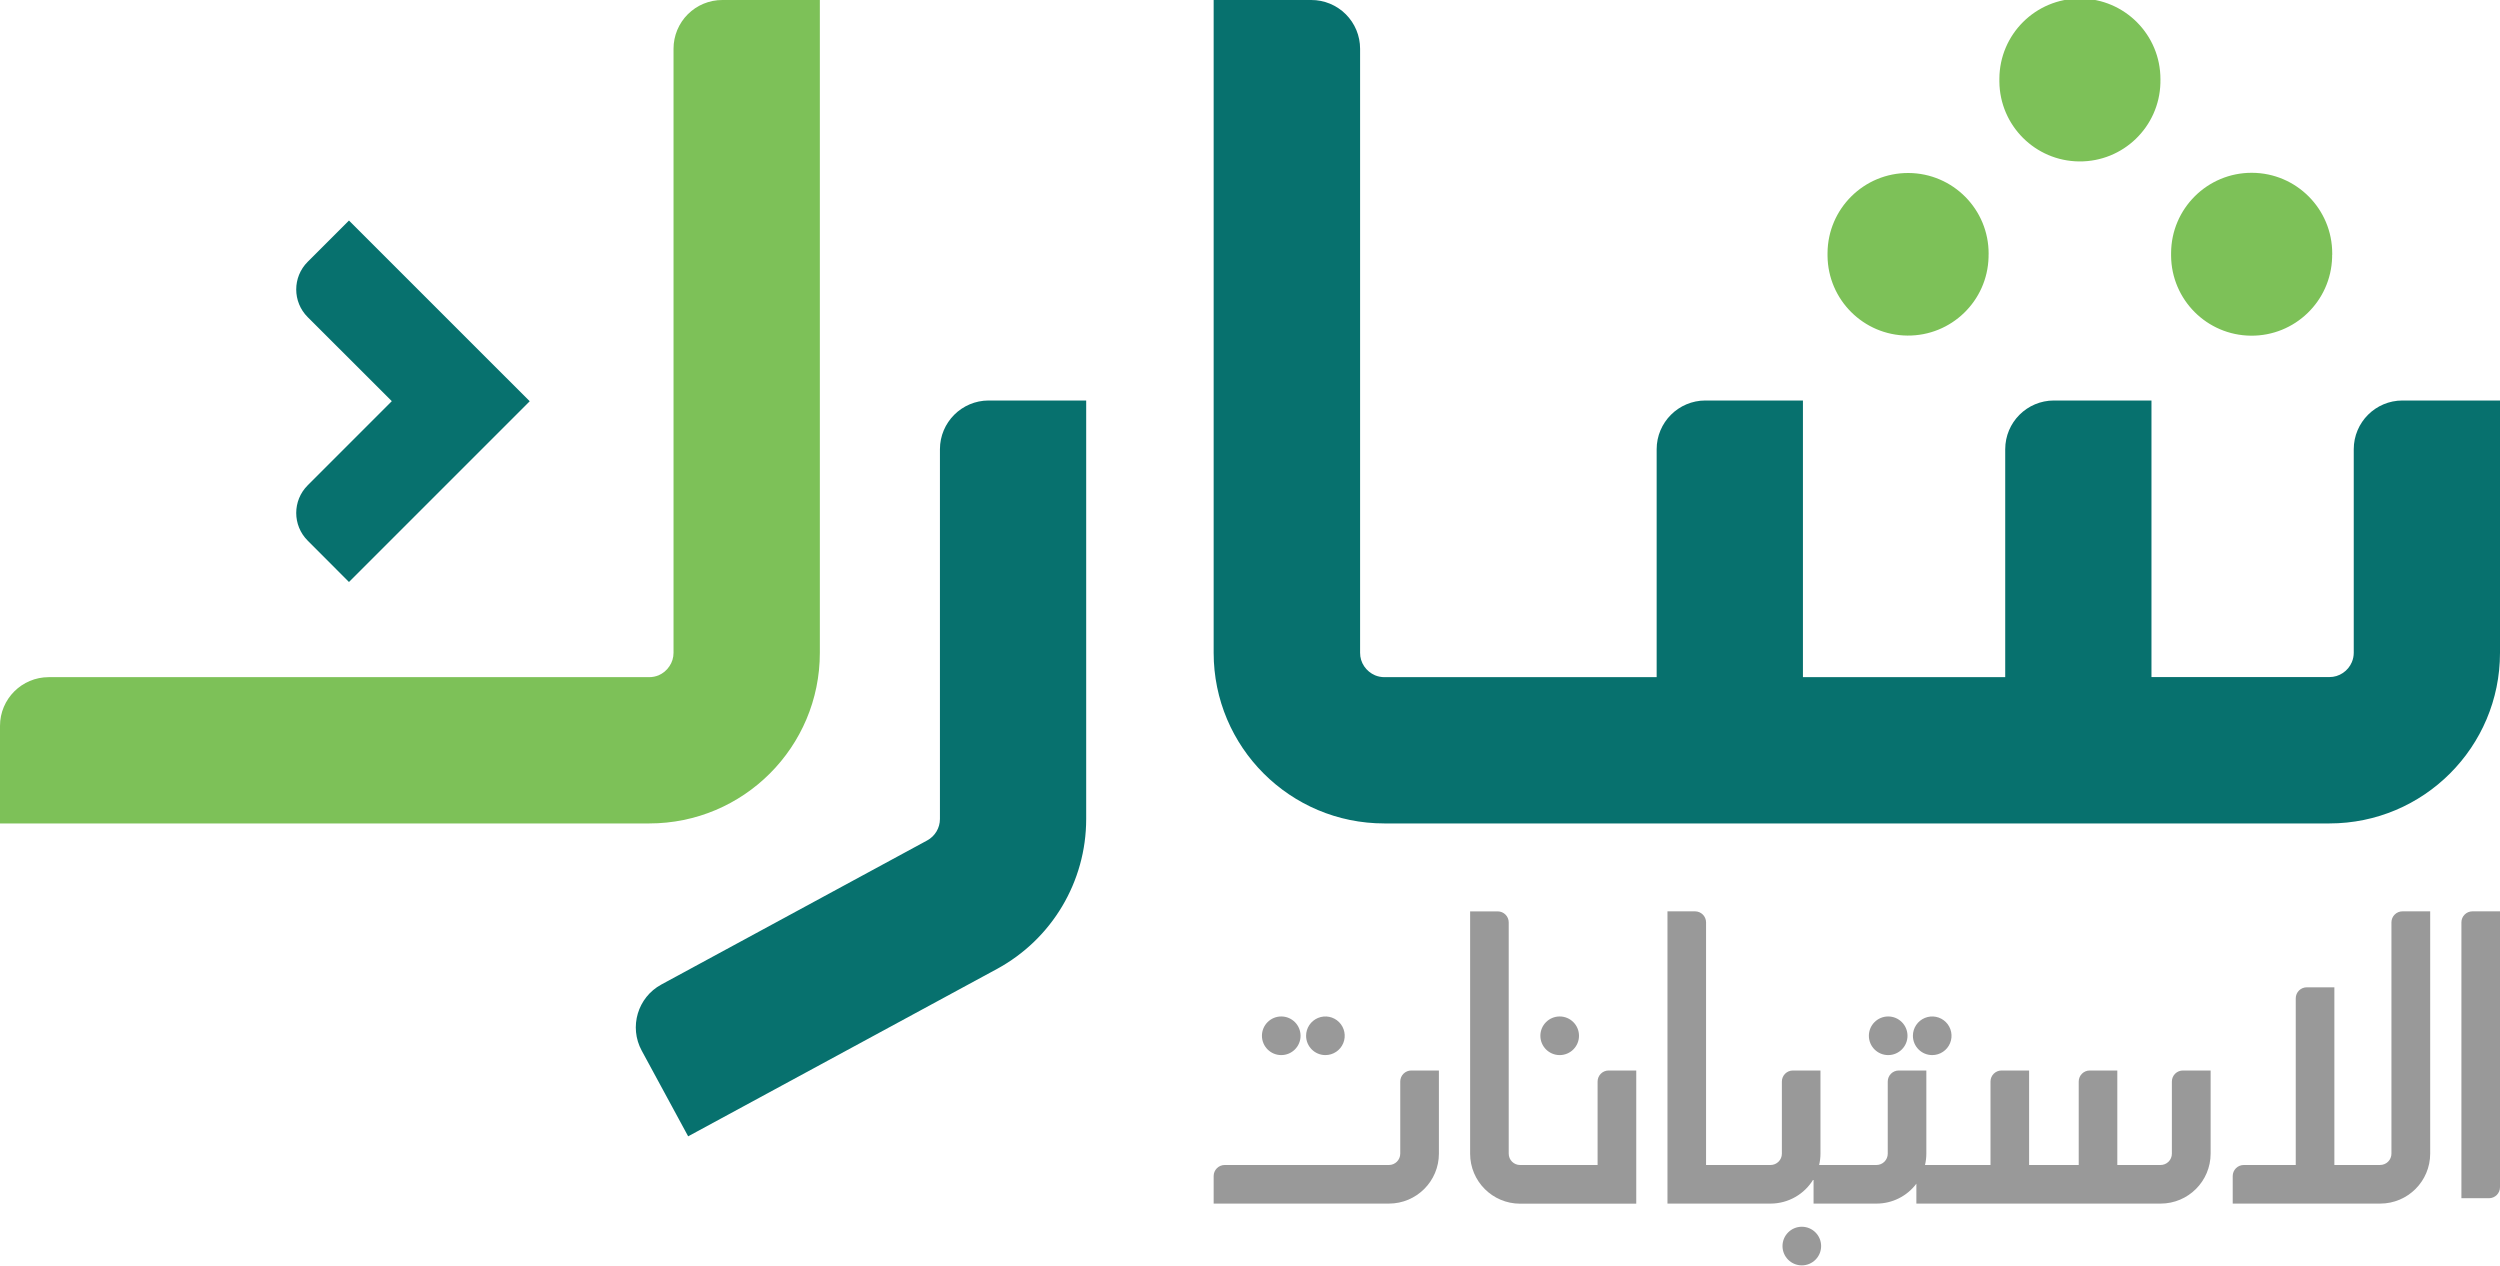
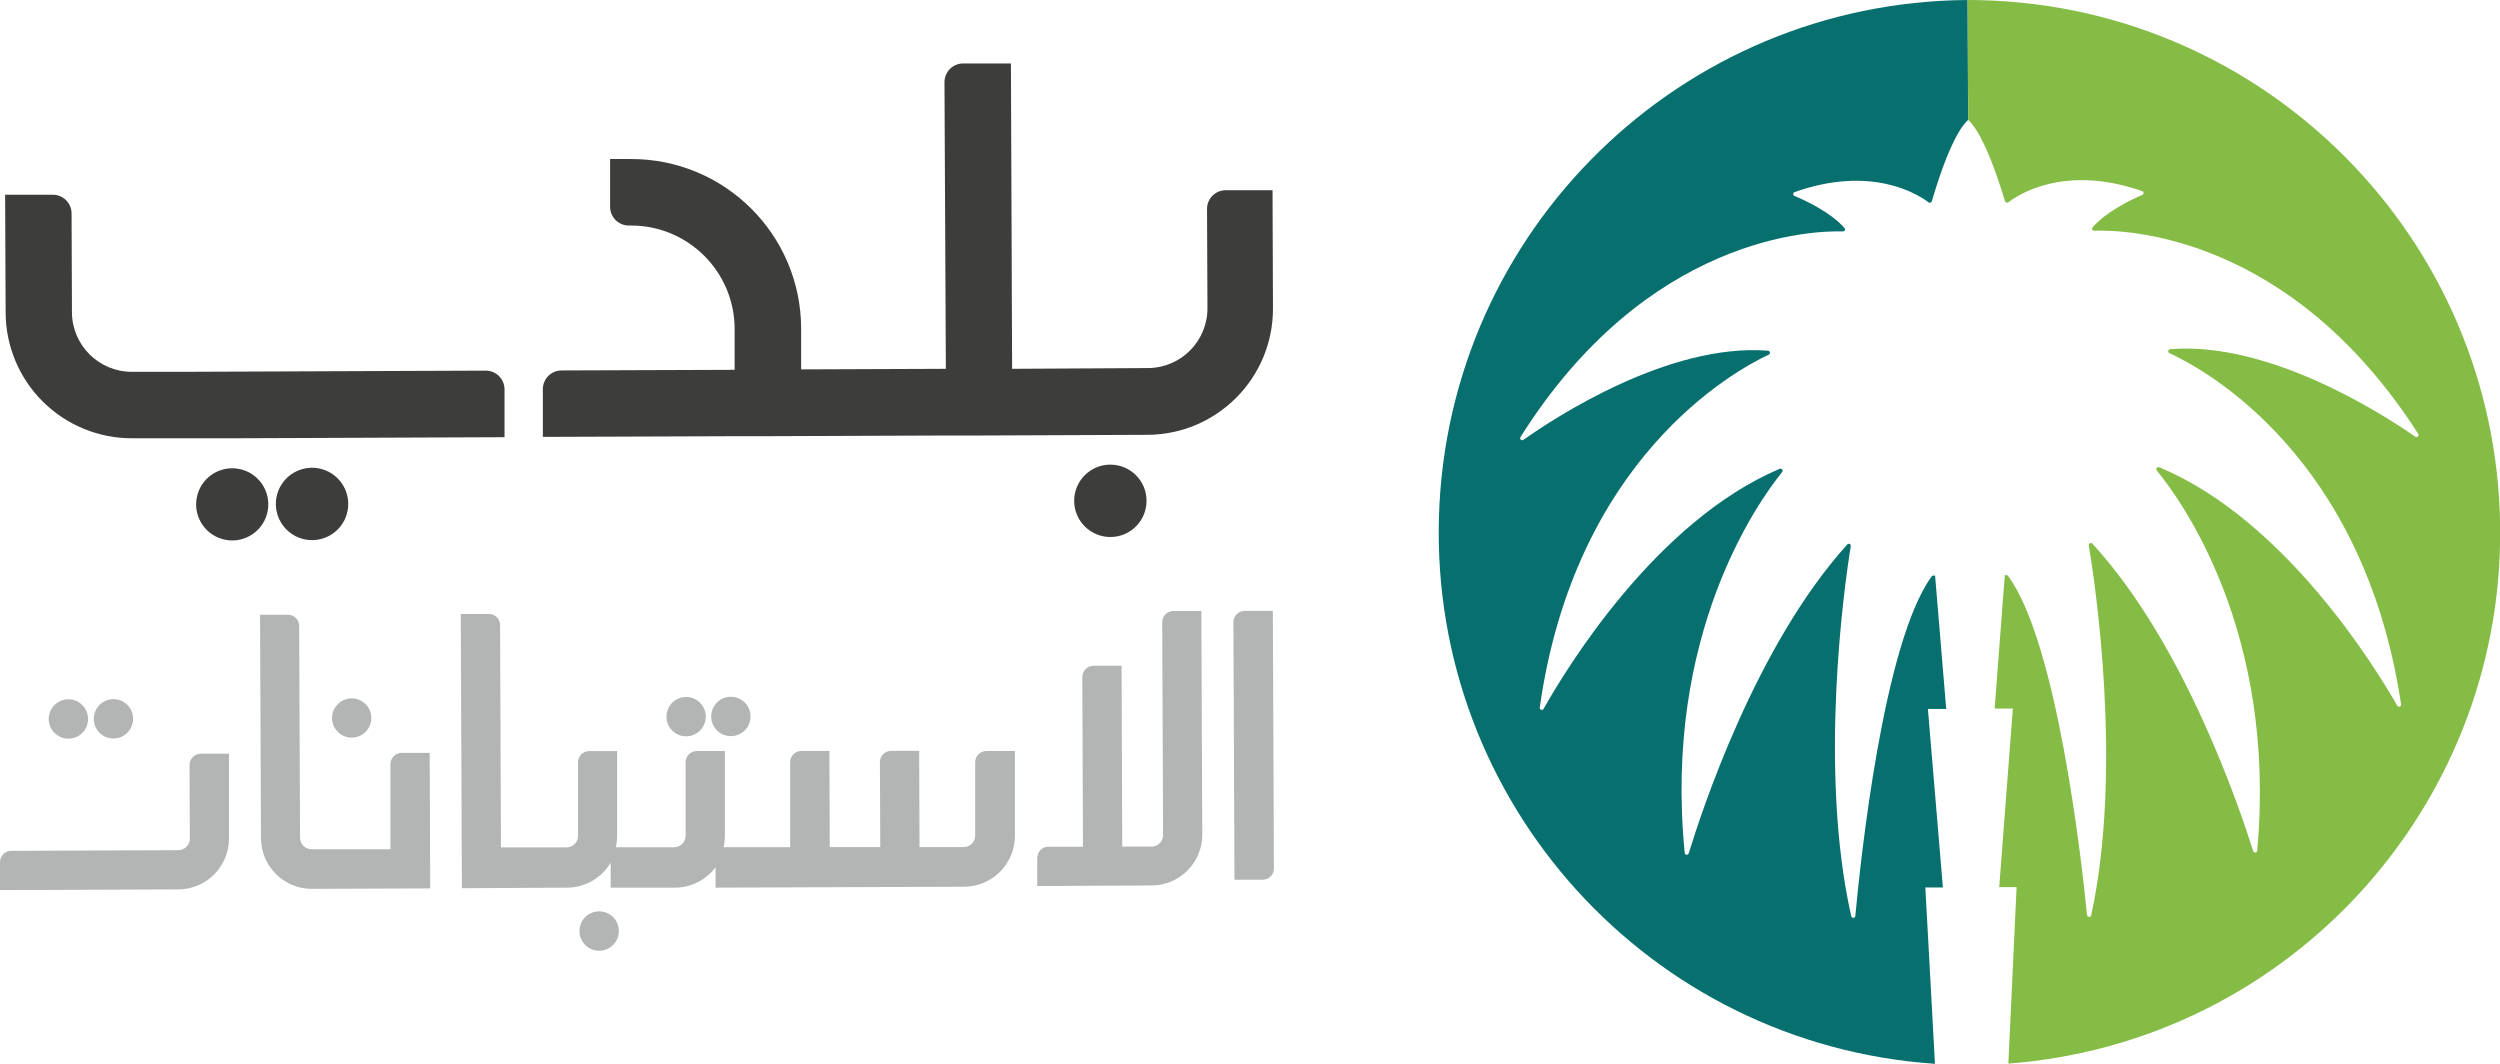
- <svg xmlns="http://www.w3.org/2000/svg" viewBox="0 0 800 404.91">
+ <svg xmlns="http://www.w3.org/2000/svg" viewBox="0 0 399.93 170.18">
  <defs>
-     <style>.cls-1{fill:#07716e;}.cls-2{fill:#7dc158;}.cls-3{fill:#999;}</style>
+     <style>.cls-1{fill:#07706e;}.cls-2{fill:#85bc46;}.cls-3{fill:#3d3d3c;}.cls-4{fill:#b3b4b4;}</style>
  </defs>
  <g id="Layer_2" data-name="Layer 2">
-     <g id="Layer_1-2" data-name="Layer 1">
-       <path class="cls-1" d="M768.8,128.16a15.6,15.6,0,0,0-15.6,15.6v65.13a7.72,7.72,0,0,1-.61,3,7.84,7.84,0,0,1-2.85,3.45,7.58,7.58,0,0,1-4.34,1.32H688.47V128.16h-31.2a15.6,15.6,0,0,0-15.6,15.6v72.93H576.94V128.16H545.73a15.61,15.61,0,0,0-15.6,15.6v72.93H443a7.72,7.72,0,0,1-3-.6,8,8,0,0,1-3.45-2.85,7.61,7.61,0,0,1-1.32-4.35V15.6A15.6,15.6,0,0,0,419.58,0H388.37V208.89A54.6,54.6,0,0,0,443,263.5H745.4A54.6,54.6,0,0,0,800,208.89V128.16Z" />
-       <path class="cls-2" d="M262.35,0V208.89a54.58,54.58,0,0,1-54.6,54.61H0V232.29a15.6,15.6,0,0,1,15.6-15.6H207.75a8,8,0,0,0,3-.59,7.86,7.86,0,0,0,3.44-2.87,7.54,7.54,0,0,0,1.34-4.34V15.6A15.59,15.59,0,0,1,231.15,0Z" />
-       <path class="cls-1" d="M220.18,363.64,319,310.08a54.57,54.57,0,0,0,28.58-48V128.16h-31.2a15.61,15.61,0,0,0-15.6,15.6V262.08a7.81,7.81,0,0,1-4.08,6.86l-85.07,46.11a15.6,15.6,0,0,0-6.28,21.16l14.87,27.43Z" />
-       <path class="cls-2" d="M746.31,81.57h0v-.19h0v-.23h0A25.77,25.77,0,0,0,694.75,81h0s0,.15,0,.38h0v.13h0v.09c0,.07,0,.15,0,.28a25.77,25.77,0,0,0,51.53.45c0-.21,0-.39,0-.53a1.86,1.86,0,0,0,0-.22v0Zm0,.25h0Z" />
-       <path class="cls-2" d="M738.74,63.3v0l0,0Z" />
-       <path class="cls-2" d="M738.78,99.77l0,0h0Z" />
-       <path class="cls-2" d="M702.26,63.34l0,0,0,0Z" />
-       <path class="cls-2" d="M702.3,99.82l0,0a0,0,0,0,1,0,0Z" />
-       <path class="cls-2" d="M628.8,63.3v0l0,0Z" />
-       <path class="cls-2" d="M592.32,63.34l0,0,0,0Z" />
-       <path class="cls-2" d="M636.36,81.27h0A25.77,25.77,0,0,0,584.81,81h0s0,.16,0,.39h0v.13h0v.09c0,.07,0,.15,0,.28a25.77,25.77,0,0,0,51.53.39c0-.33,0-.57,0-.69h0v0h0Z" />
-       <path class="cls-2" d="M592.36,99.81l0,0,0,0Z" />
-       <path class="cls-2" d="M628.84,99.78h0l0,0Z" />
-       <path class="cls-2" d="M647.29,7.58l0,0,0,0Z" />
-       <path class="cls-2" d="M683.77,7.54l0,0h0Z" />
-       <path class="cls-2" d="M691.34,25.75V25.6h0v-.23h0a25.77,25.77,0,0,0-51.54-.13h0s0,.16,0,.38h0v.13h0v.09c0,.08,0,.16,0,.28a25.77,25.77,0,0,0,51.53.45c0-.21,0-.39,0-.53a1.7,1.7,0,0,0,0-.21v0h0Zm0,.3h0Z" />
-       <path class="cls-2" d="M683.81,44l0,0v0Z" />
-       <path class="cls-2" d="M647.33,44.05l0,0,0,0Z" />
-       <path class="cls-3" d="M499.1,337.63a6.18,6.18,0,1,0-6.18-6.17A6.18,6.18,0,0,0,499.1,337.63Z" />
-       <path class="cls-3" d="M424.12,337.63a6.18,6.18,0,1,0-6.17-6.17A6.18,6.18,0,0,0,424.12,337.63Z" />
-       <path class="cls-3" d="M410,337.63a6.18,6.18,0,1,0-6.18-6.17A6.18,6.18,0,0,0,410,337.63Z" />
-       <path class="cls-3" d="M618.3,337.63a6.18,6.18,0,1,0-6.17-6.17A6.18,6.18,0,0,0,618.3,337.63Z" />
-       <path class="cls-3" d="M604.22,337.63a6.18,6.18,0,1,0-6.18-6.17A6.18,6.18,0,0,0,604.22,337.63Z" />
-       <path class="cls-3" d="M576.58,392.56a6.18,6.18,0,1,0,6.18,6.18A6.18,6.18,0,0,0,576.58,392.56Z" />
-       <path class="cls-3" d="M511.23,346.09V372.8H486.42a3.63,3.63,0,0,1-3.63-3.63v-74a3.53,3.53,0,0,0-3.53-3.53h-8.82v77.54a16,16,0,0,0,16,16h37.16V342.56h-8.82A3.53,3.53,0,0,0,511.23,346.09Z" />
-       <path class="cls-3" d="M448.08,346.09v23.08a3.63,3.63,0,0,1-3.63,3.63H391.9a3.53,3.53,0,0,0-3.53,3.53v8.82h56.08a16,16,0,0,0,16-16V342.56h-8.82A3.53,3.53,0,0,0,448.08,346.09Z" />
-       <path class="cls-3" d="M695,346.09v23.08a3.62,3.62,0,0,1-3.63,3.63H677.54V342.56h-8.82a3.53,3.53,0,0,0-3.53,3.53V372.8H649.31V342.56h-8.82a3.53,3.53,0,0,0-3.53,3.53V372.8H616a15.55,15.55,0,0,0,.43-3.63V342.56h-8.82a3.53,3.53,0,0,0-3.53,3.53v23.08a3.62,3.62,0,0,1-3.63,3.63H582.12a16.1,16.1,0,0,0,.43-3.63V342.56h-8.82a3.53,3.53,0,0,0-3.53,3.53v23.08a3.63,3.63,0,0,1-3.63,3.63H545.94V295.16a3.53,3.53,0,0,0-3.53-3.53h-8.82v93.52h33a16,16,0,0,0,13.75-7.86v7.86h20.15a15.93,15.93,0,0,0,12.75-6.37v6.37H691.4a16,16,0,0,0,16-16V342.56h-8.82A3.53,3.53,0,0,0,695,346.09Z" />
-       <path class="cls-3" d="M765.26,295.16v74a3.62,3.62,0,0,1-3.63,3.63H747V315.94h-8.83a3.53,3.53,0,0,0-3.53,3.52V372.8H718a3.53,3.53,0,0,0-3.53,3.53v8.82h47.19a16,16,0,0,0,16-16V291.63h-8.83A3.53,3.53,0,0,0,765.26,295.16Z" />
-       <path class="cls-3" d="M791.18,291.63a3.53,3.53,0,0,0-3.53,3.53v88.27h8.82A3.53,3.53,0,0,0,800,379.9V291.63Z" />
-       <path class="cls-1" d="M111.67,186.24,98.46,173a12.51,12.51,0,0,1,0-17.7l26.92-26.93L98.46,101.48a12.51,12.51,0,0,1,0-17.7l13.21-13.21,57.84,57.83Z" />
+     <g id="Layer_3" data-name="Layer 3">
+       <path class="cls-1" d="M314.76,0l.08,19.18c-1,.89-3.09,3.8-5.8,13a.33.33,0,0,1-.52.19c-1.69-1.28-9.1-6-21.44-1.64a.33.33,0,0,0,0,.62c1.7.7,5.72,2.57,8,5.13a.33.33,0,0,1-.26.54c-4.72-.14-31.27.64-51.58,32.89a.33.33,0,0,0,.47.45c5.06-3.57,23.19-15.49,39.12-14.26a.33.33,0,0,1,.12.63c-5.71,2.68-31,16.7-36.63,56.44a.33.33,0,0,0,.62.21c3.55-6.31,17.87-29.95,37.77-38.39a.34.34,0,0,1,.39.52c-3.86,4.76-19.05,26-15.59,60.94a.33.33,0,0,0,.64.06c2.06-6.74,10.76-33.28,25.35-49.39a.32.32,0,0,1,.57.26c-1,6.07-5.2,35.85.08,59.2a.33.33,0,0,0,.65-.05c.81-8.78,4.46-43.63,12.2-54.31a.35.35,0,0,1,.27-.14l.29,0,1.78,21.33h-2.93l2.4,28.56H308l1.54,28.21A85.19,85.19,0,0,1,314.76,0Z" />
+       <path class="cls-2" d="M314.78,0l.07,19.18c1,.88,3.11,3.77,5.89,13a.34.34,0,0,0,.53.19c1.67-1.29,9.05-6.1,21.42-1.8a.33.33,0,0,1,0,.62c-1.7.71-5.7,2.62-7.94,5.18a.33.33,0,0,0,.27.54c4.71-.17,31.26.4,51.83,32.5a.33.33,0,0,1-.47.45c-5.08-3.53-23.31-15.31-39.23-14a.33.33,0,0,0-.12.62c5.74,2.64,31.11,16.46,37.07,56.16a.33.33,0,0,1-.62.22c-3.59-6.28-18.1-29.82-38.06-38.11a.34.34,0,0,0-.39.53c3.89,4.73,19.24,25.82,16.06,60.81a.33.33,0,0,1-.64.07c-2.11-6.72-11-33.19-25.73-49.19a.33.33,0,0,0-.57.27c1,6.05,5.48,35.8.38,59.19a.34.34,0,0,1-.66-.05c-.87-8.76-4.79-43.58-12.61-54.21A.37.37,0,0,0,321,92l-.29,0-1.62,21.34H322l-2.18,28.58,2.78,0-1.32,28.23A85.2,85.2,0,0,0,314.78,0Z" />
+       <path class="cls-3" d="M193.09,33.37l.07,15.92a9.56,9.56,0,0,1-9.53,9.59L161.91,59l-.19-48.85-7.63,0a3,3,0,0,0-3,3L151.31,59l-23.15.09,0-6.58a27.17,27.17,0,0,0-27.28-27.07H97.6l0,7.64a3,3,0,0,0,3,3h.29a16.56,16.56,0,0,1,16.63,16.5l0,6.58-27.68.1a3,3,0,0,0-3,3l0,7.63,30.66-.11,4.82,0,28.93-.11,5.3,0,27-.11a20.17,20.17,0,0,0,20.09-20.25l-.07-18.88-7.63,0A3,3,0,0,0,193.09,33.37Z" />
+       <path class="cls-3" d="M77.7,59.29l-48.38.19-8.21,0A9.57,9.57,0,0,1,11.51,50l-.06-15.85a3,3,0,0,0-3-3l-7.63,0L.9,50A20.17,20.17,0,0,0,21.15,70.11l8.21,0,8.42,0,42.93-.17,0-7.63A3,3,0,0,0,77.7,59.29Z" />
+       <circle class="cls-3" cx="177.63" cy="80.12" r="5.79" transform="translate(-0.31 0.68) rotate(-0.22)" />
+       <circle class="cls-3" cx="49.92" cy="80.61" r="5.79" transform="translate(-41.2 106.83) rotate(-74.28)" />
+       <circle class="cls-3" cx="37.39" cy="80.66" r="5.79" transform="matrix(0.27, -0.96, 0.96, 0.27, -50.38, 94.8)" />
+       <path class="cls-4" d="M56.27,118a3.14,3.14,0,1,0-3.15-3.13A3.14,3.14,0,0,0,56.27,118Z" />
+       <path class="cls-4" d="M18.12,118.14A3.15,3.15,0,1,0,15,115,3.15,3.15,0,0,0,18.12,118.14Z" />
+       <path class="cls-4" d="M11,118.17A3.15,3.15,0,1,0,7.79,115,3.16,3.16,0,0,0,11,118.17Z" />
+       <path class="cls-4" d="M116.93,117.76a3.15,3.15,0,1,0-3.16-3.13A3.15,3.15,0,0,0,116.93,117.76Z" />
+       <path class="cls-4" d="M109.76,117.79a3.15,3.15,0,1,0-3.15-3.13A3.15,3.15,0,0,0,109.76,117.79Z" />
+       <path class="cls-4" d="M95.81,145.79A3.15,3.15,0,1,0,99,148.92,3.14,3.14,0,0,0,95.81,145.79Z" />
+       <path class="cls-4" d="M62.46,122.27l0,13.59-12.62,0A1.85,1.85,0,0,1,48,134.07l-.14-33.95a1.79,1.79,0,0,0-1.8-1.78H41.6l.15,35.75a8.12,8.12,0,0,0,8.16,8.1l18.91-.07-.08-21.68-4.49,0A1.8,1.8,0,0,0,62.46,122.27Z" />
+       <path class="cls-4" d="M30.32,122.39l.05,11.75A1.84,1.84,0,0,1,28.53,136l-26.74.11A1.8,1.8,0,0,0,0,137.9l0,4.49,28.53-.11a8.13,8.13,0,0,0,8.1-8.17l0-13.54-4.49,0A1.8,1.8,0,0,0,30.32,122.39Z" />
+       <path class="cls-4" d="M156,121.91l0,11.75a1.84,1.84,0,0,1-1.84,1.85l-7.06,0-.06-15.39-4.49,0a1.8,1.8,0,0,0-1.79,1.8l.06,13.59-8.08,0-.06-15.38h-4.49a1.8,1.8,0,0,0-1.79,1.81l0,13.59-10.65,0a8.67,8.67,0,0,0,.21-1.85l0-13.54-4.49,0a1.8,1.8,0,0,0-1.79,1.8l0,11.75a1.84,1.84,0,0,1-1.84,1.85l-9.33,0a8.74,8.74,0,0,0,.21-1.85l0-13.54H94.26a1.79,1.79,0,0,0-1.79,1.81l0,11.74a1.85,1.85,0,0,1-1.84,1.86l-10.49,0L80,100a1.8,1.8,0,0,0-1.8-1.79l-4.49,0,.18,43.88L90.69,142a8.12,8.12,0,0,0,7-4v4L108,142a8.1,8.1,0,0,0,6.47-3.27V142l39.79-.15a8.14,8.14,0,0,0,8.1-8.17l0-13.54-4.49,0A1.8,1.8,0,0,0,156,121.91Z" />
+       <path class="cls-4" d="M185.92,99.57l.14,34a1.85,1.85,0,0,1-1.84,1.86l-4.69,0-.11-28.93h-4.49a1.81,1.81,0,0,0-1.79,1.81l.1,27.14-5.52,0a1.79,1.79,0,0,0-1.79,1.8l0,4.49,18.3-.09a8.13,8.13,0,0,0,8.1-8.16l-.15-35.75-4.49,0A1.8,1.8,0,0,0,185.92,99.57Z" />
+       <path class="cls-4" d="M199.1,97.73a1.8,1.8,0,0,0-1.79,1.8l.17,41.2H202a1.79,1.79,0,0,0,1.79-1.81l-.17-41.2Z" />
    </g>
  </g>
</svg>
